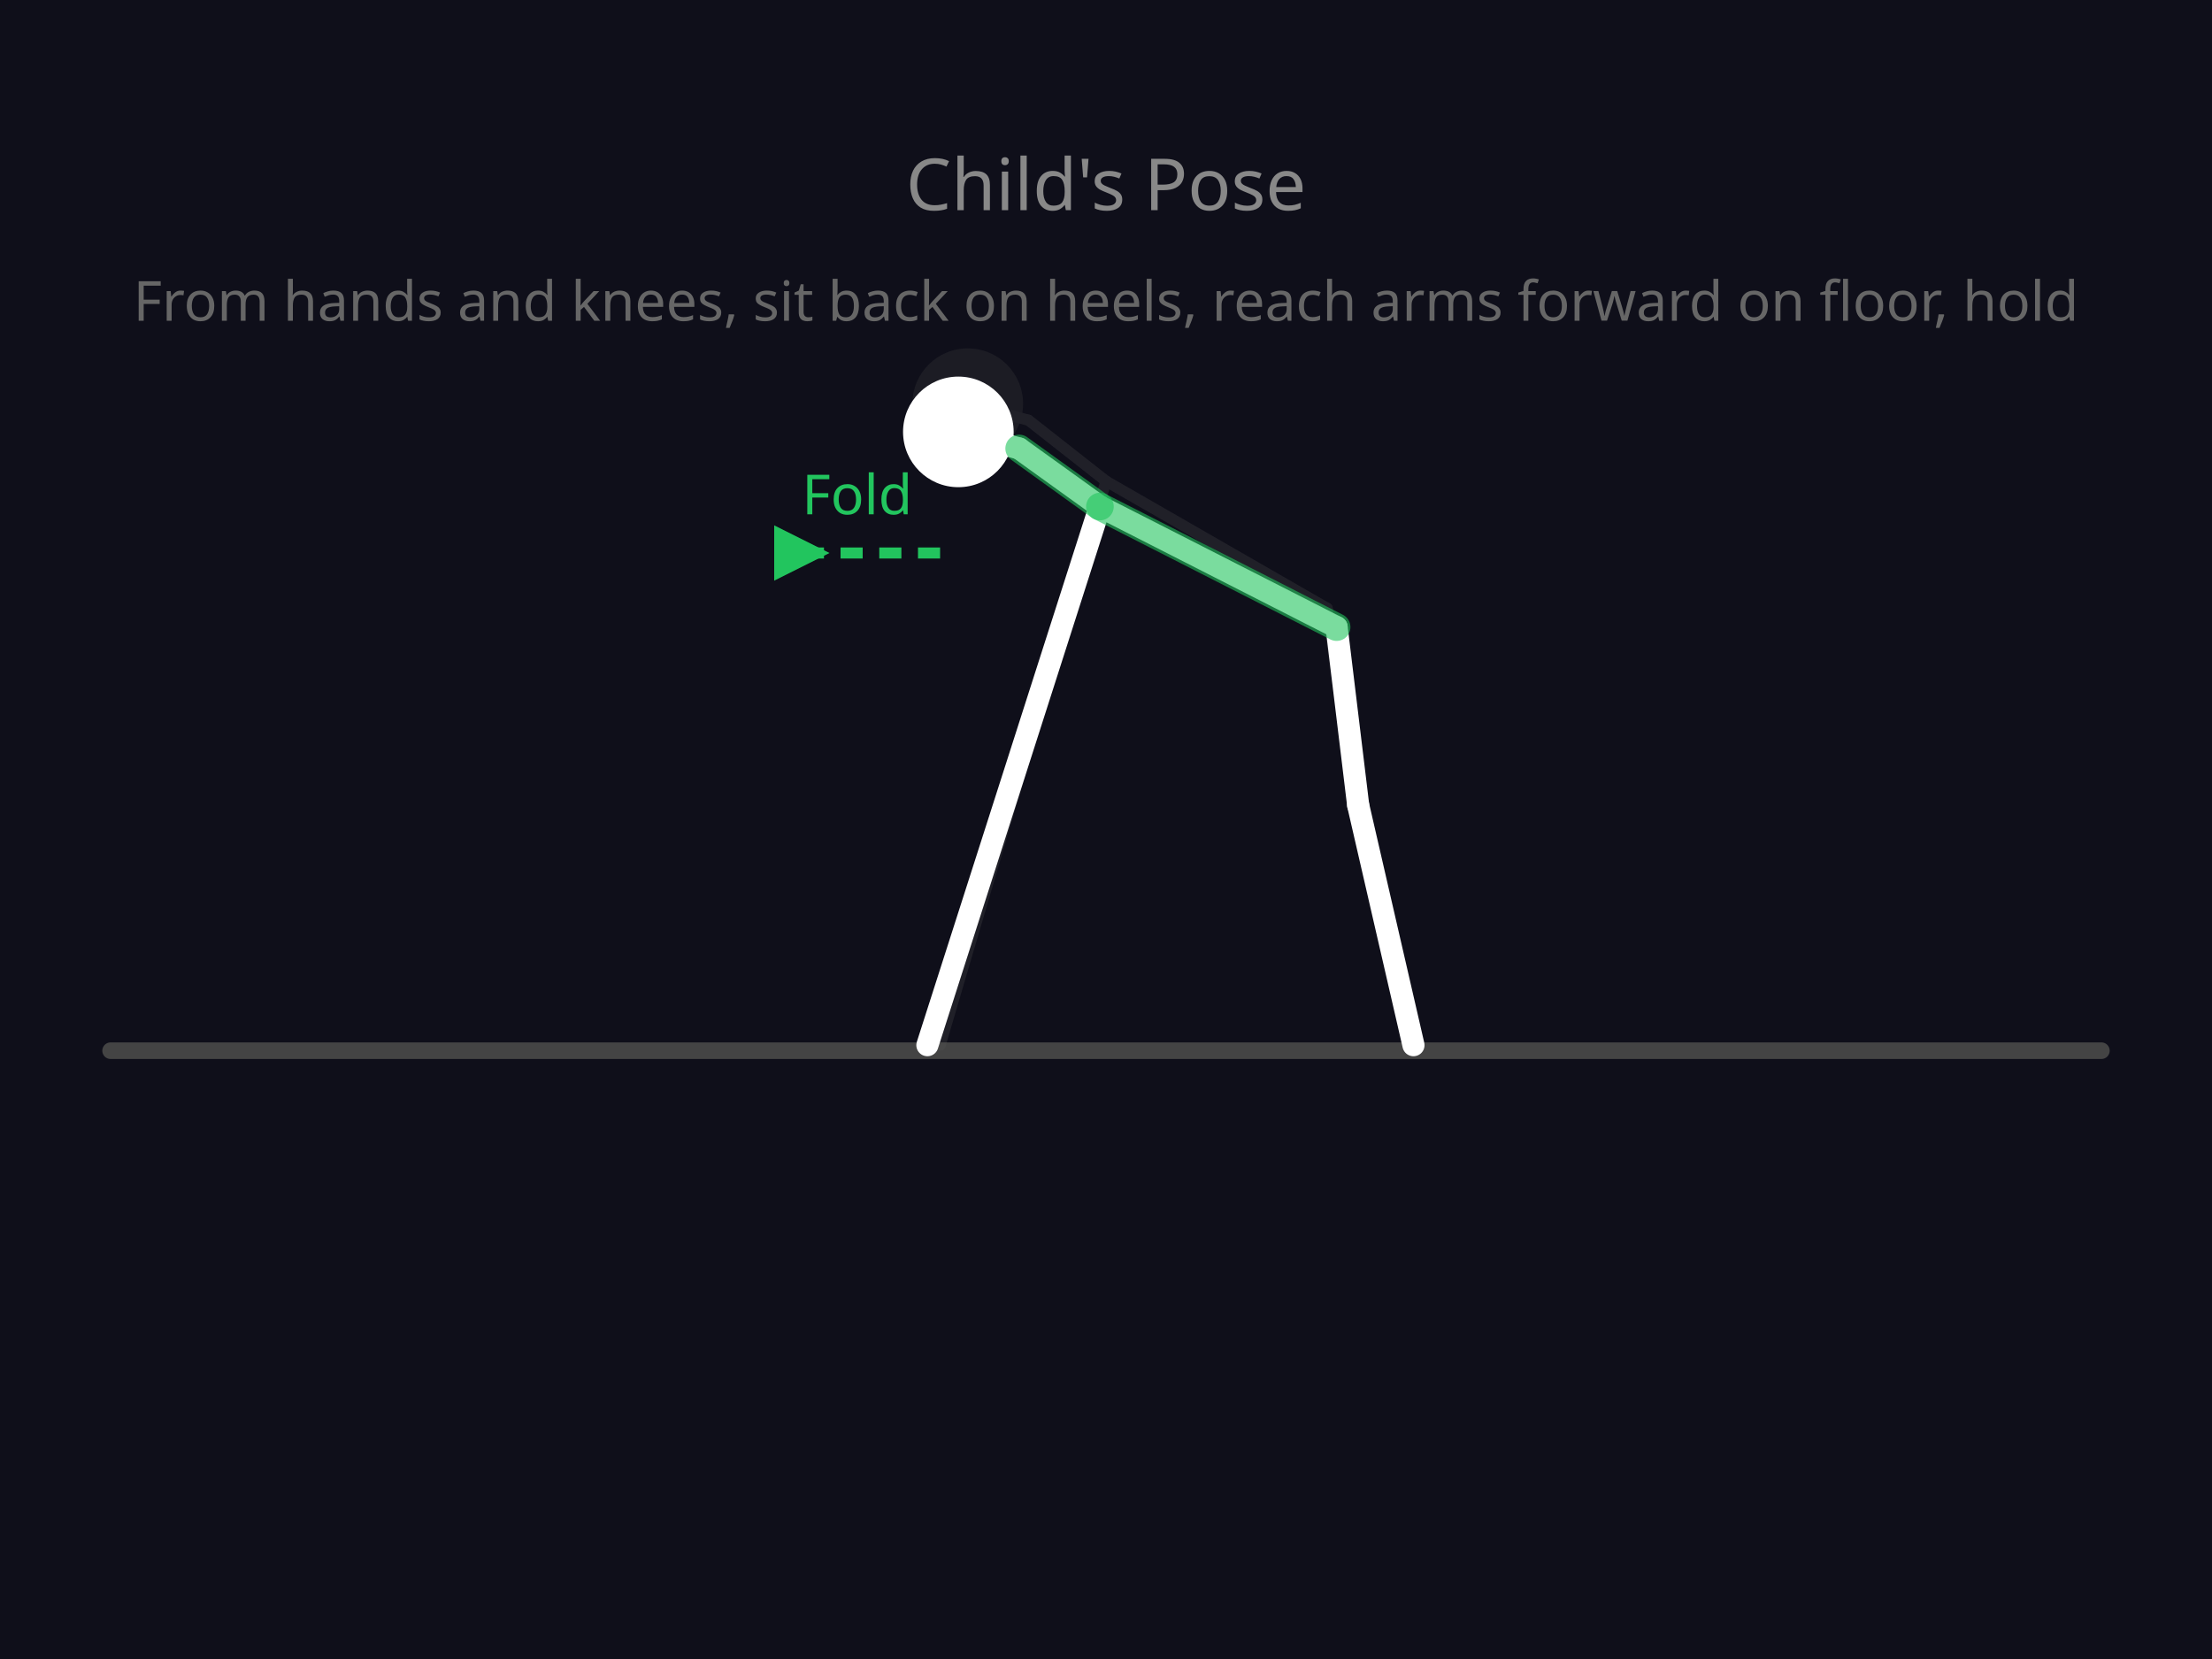
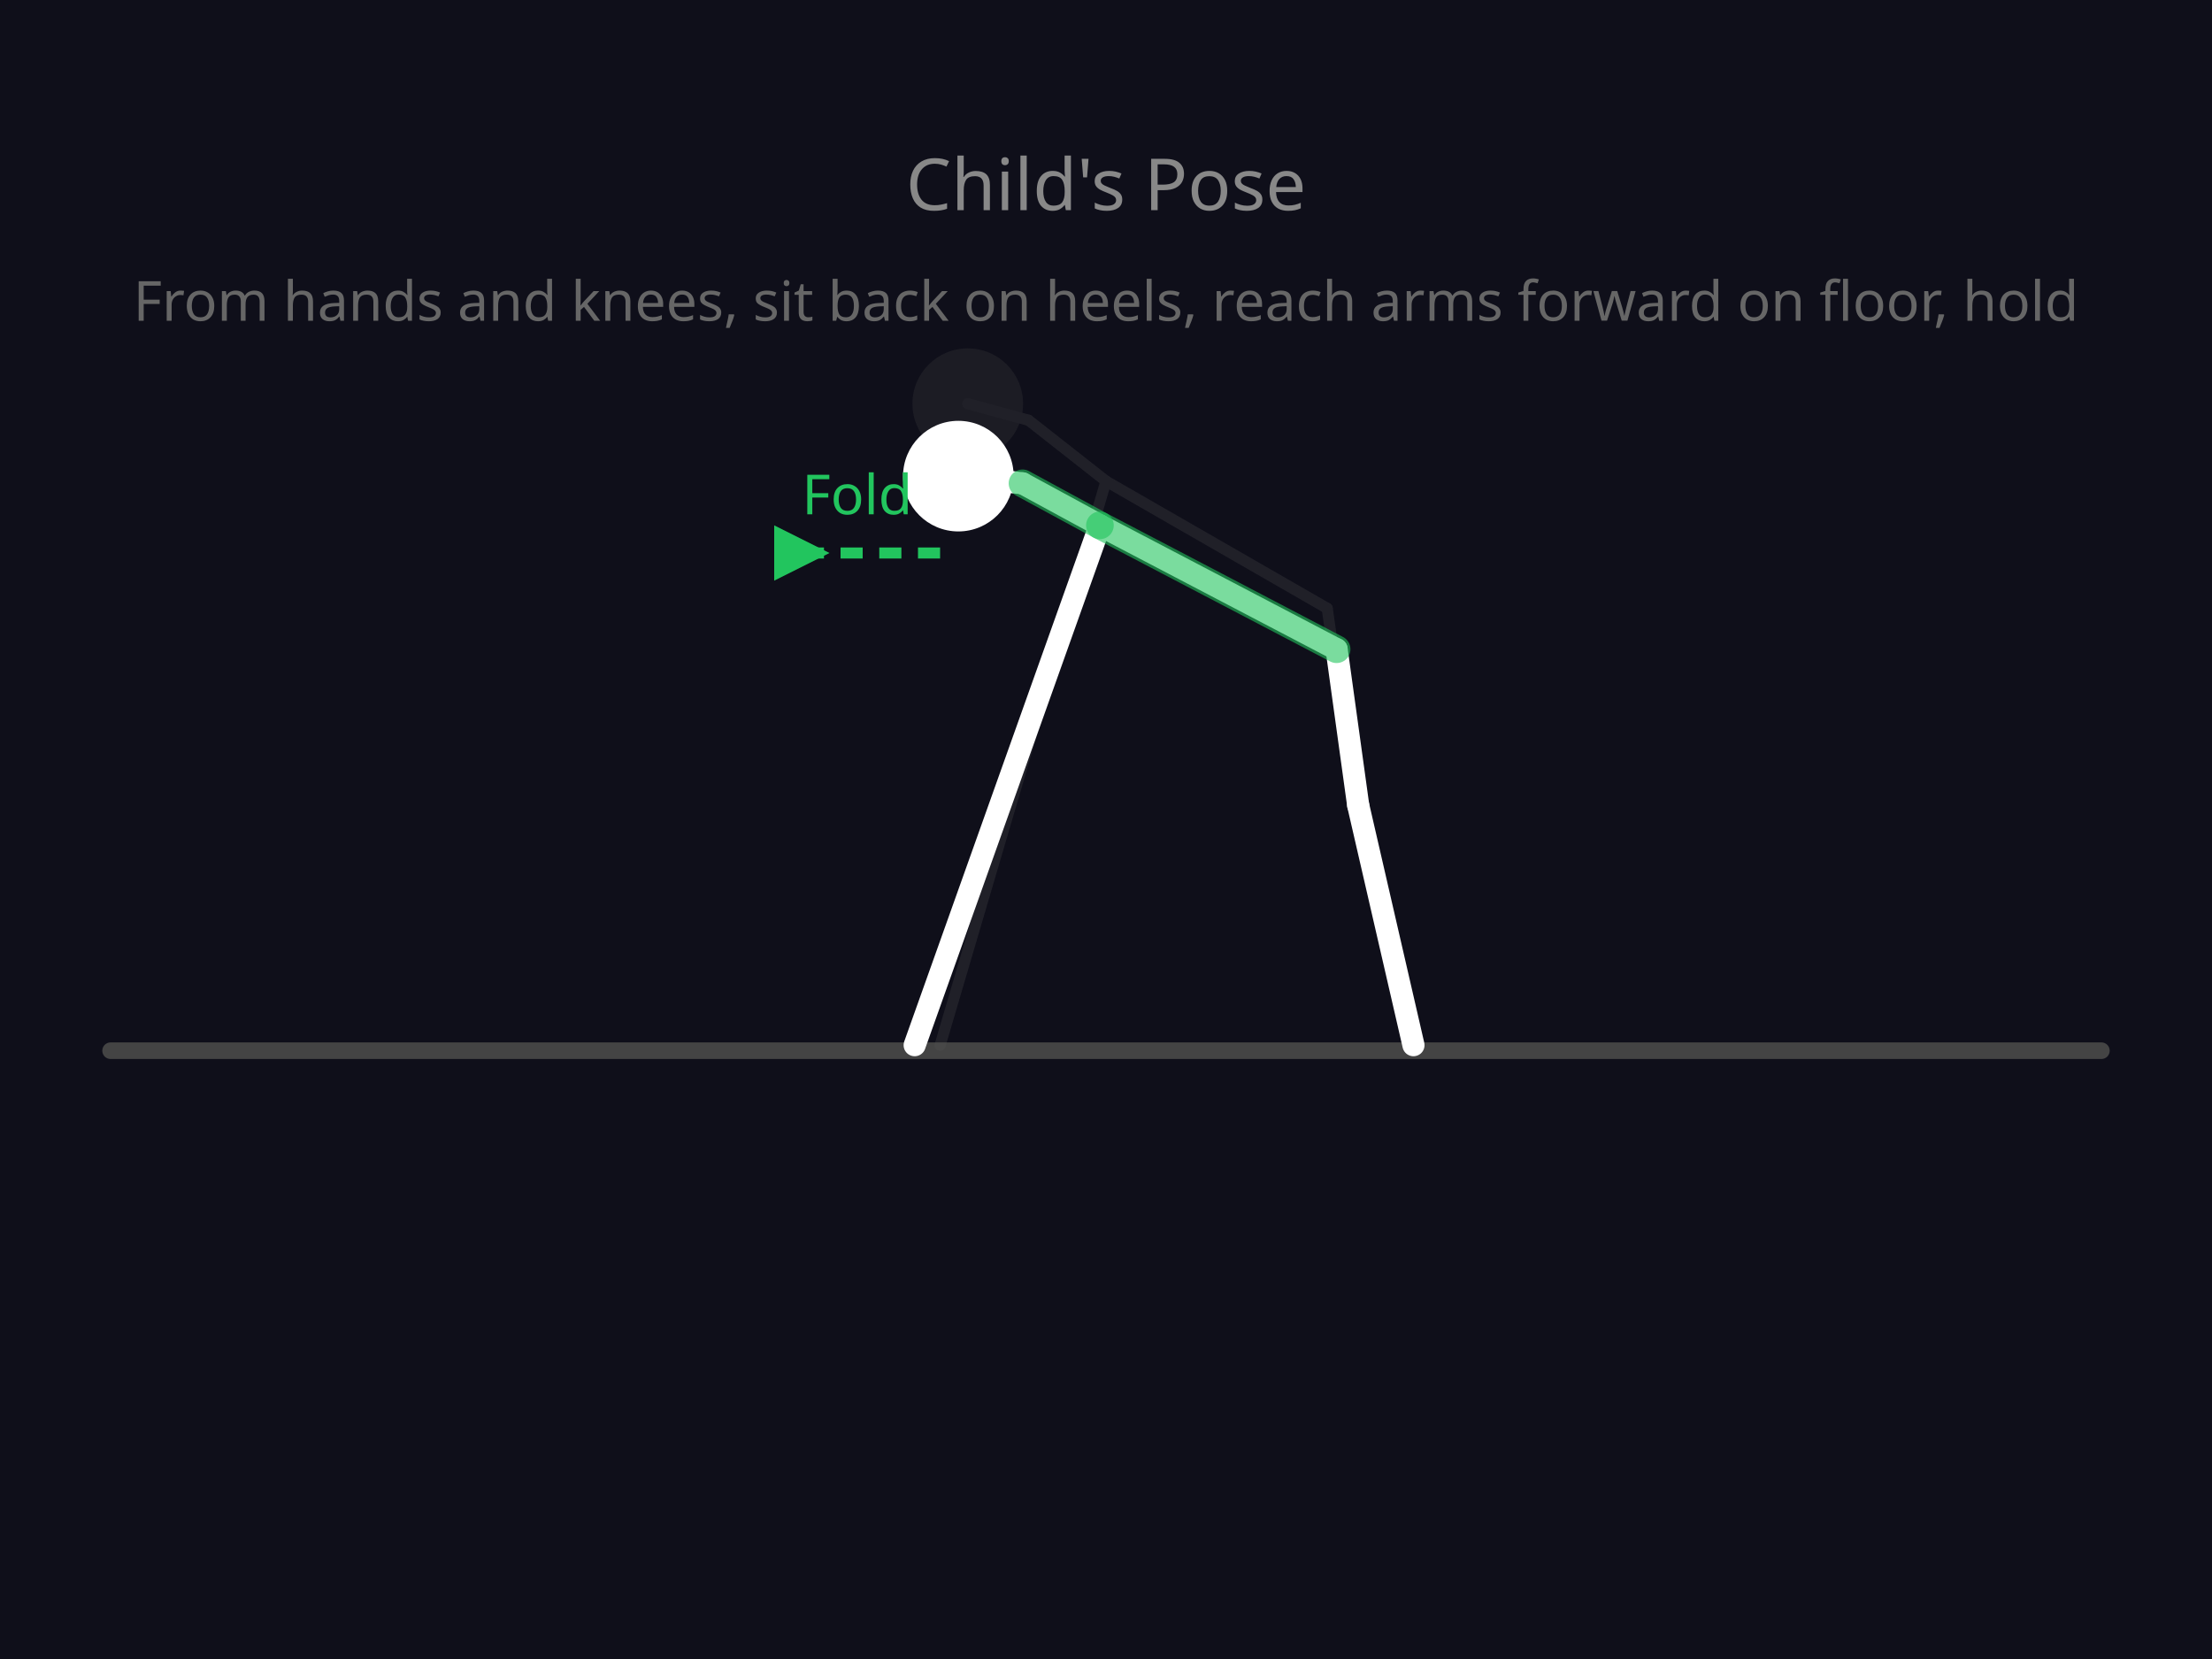
<svg xmlns="http://www.w3.org/2000/svg" viewBox="0 0 400 300">
  <rect width="400" height="300" fill="#0f0f1a" />
  <line x1="20" y1="190" x2="380" y2="190" stroke="#444" stroke-width="3" stroke-linecap="round" />
  <text x="200" y="38" fill="#888" font-size="13" font-family="sans-serif" text-anchor="middle">Child's Pose</text>
  <text x="200" y="58" fill="#666" font-size="10" font-family="sans-serif" text-anchor="middle">From hands and knees, sit back on heels, reach arms forward on floor, hold</text>
  <g stroke="#555" stroke-width="2" fill="none" stroke-linecap="round" stroke-linejoin="round" opacity="0.25">
    <circle cx="175" cy="73" r="10" fill="#444" stroke="none" />
    <line x1="175" y1="73" x2="186" y2="76" />
    <line x1="186" y1="76" x2="200" y2="87" />
    <line x1="200" y1="87" x2="240" y2="110" />
    <line x1="200" y1="87" x2="170" y2="189" />
    <line x1="240" y1="110" x2="245" y2="145" />
    <line x1="245" y1="145" x2="255" y2="189" />
  </g>
  <g stroke="#FFF" stroke-width="4" fill="none" stroke-linecap="round" stroke-linejoin="round">
-     <circle cx="173.3" cy="78.1" r="10" fill="#FFF" stroke="none" />
-     <line x1="173.3" y1="78.1" x2="184.3" y2="81.1" />
-     <line x1="184.3" y1="81.1" x2="198.9" y2="91.6" />
-     <line x1="198.9" y1="91.6" x2="241.7" y2="113.4" />
-     <line x1="198.9" y1="91.6" x2="167.7" y2="189" />
-     <line x1="241.7" y1="113.4" x2="245.6" y2="145.6" />
+     <circle cx="173.3" cy="86.1" r="10" fill="#FFF" stroke="none" />
+     <line x1="173.3" y1="86.1" x2="184.9" y2="87.4" />
+     <line x1="184.9" y1="87.4" x2="198.9" y2="95" />
+     <line x1="198.9" y1="95" x2="241.7" y2="117.4" />
+     <line x1="198.9" y1="95" x2="165.4" y2="189" />
+     <line x1="241.7" y1="117.4" x2="245.6" y2="145.6" />
    <line x1="245.6" y1="145.6" x2="255.6" y2="189" />
-     <line x1="184.3" y1="81.1" x2="198.9" y2="91.6" stroke="#22C55E" stroke-width="5" opacity="0.6" />
-     <line x1="198.9" y1="91.6" x2="241.7" y2="113.4" stroke="#22C55E" stroke-width="5" opacity="0.6" />
+     <line x1="184.9" y1="87.4" x2="198.9" y2="95" stroke="#22C55E" stroke-width="5" opacity="0.6" />
+     <line x1="198.9" y1="95" x2="241.7" y2="117.4" stroke="#22C55E" stroke-width="5" opacity="0.6" />
  </g>
  <line x1="170" y1="100" x2="140" y2="100" stroke="#22C55E" stroke-width="2" stroke-dasharray="4,3" />
  <polygon points="140,95 150,100 140,105" fill="#22C55E" />
  <text x="155" y="93" fill="#22C55E" font-size="10" text-anchor="middle" font-family="sans-serif">Fold</text>
</svg>
